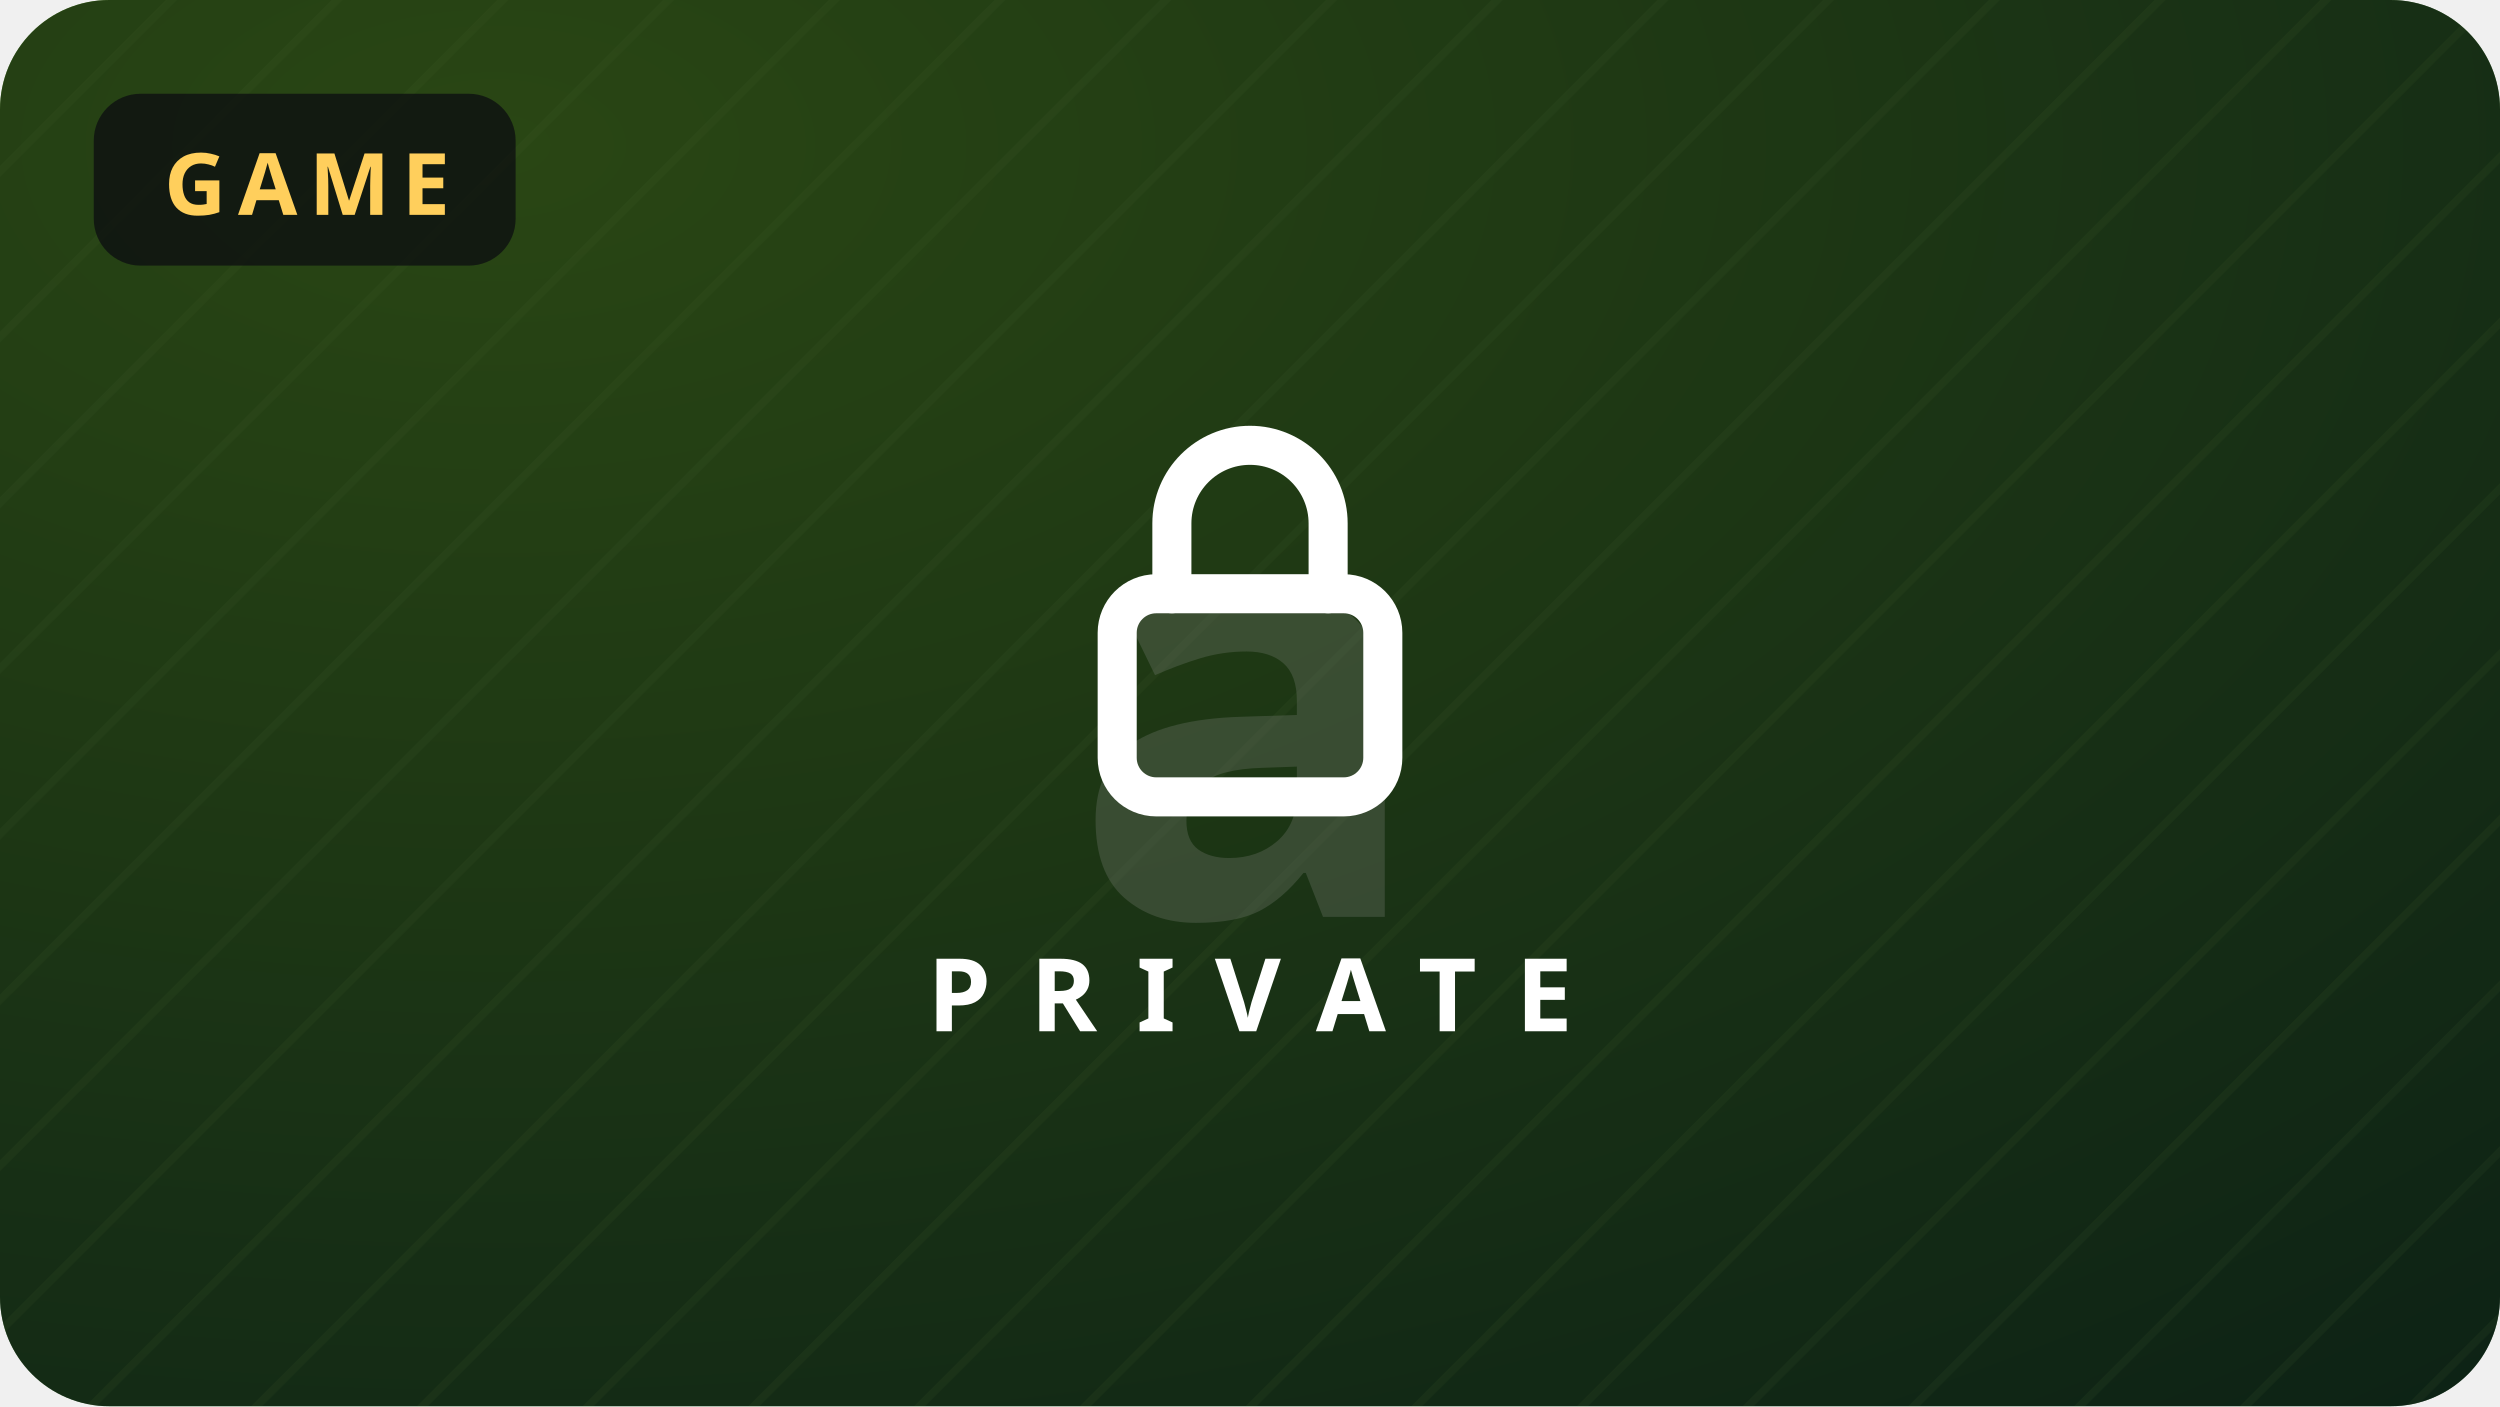
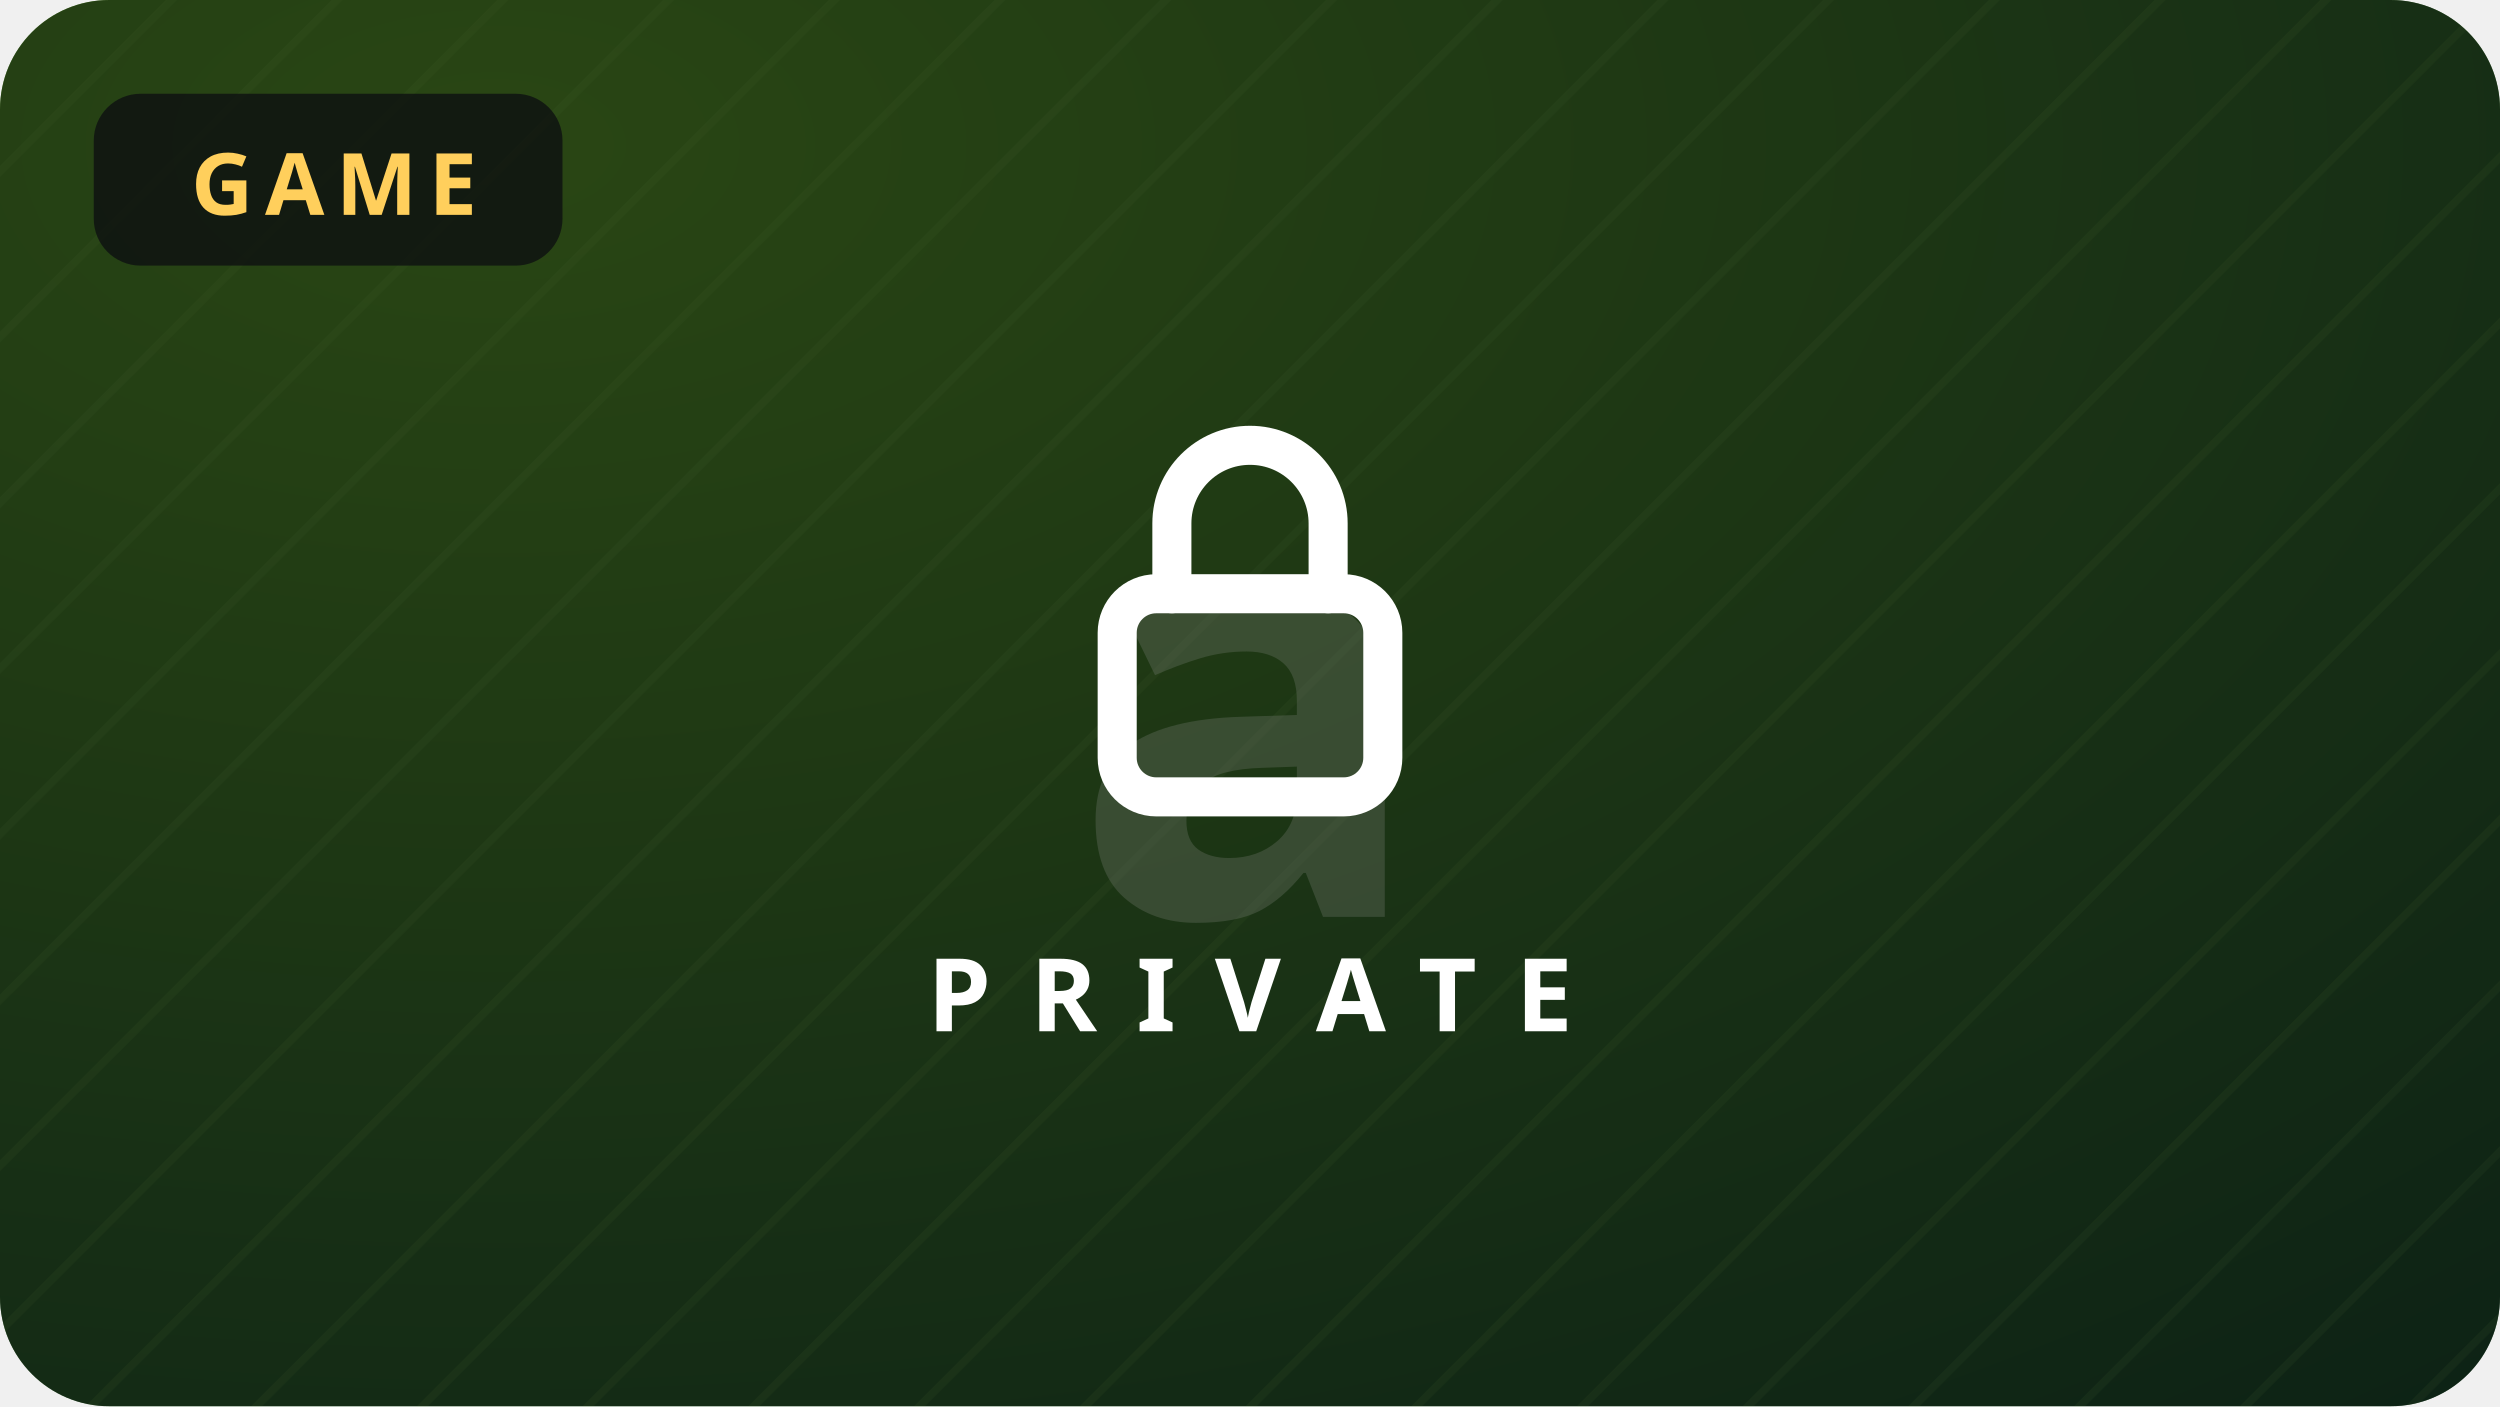
<svg xmlns="http://www.w3.org/2000/svg" width="320" height="180" viewBox="0 0 320 180">
  <defs>
    <clipPath id="c">
      <rect width="320" height="180" rx="14" />
    </clipPath>
  </defs>
  <g clip-path="url(#c)">
    <defs>
      <radialGradient id="tg" cx="20%" cy="10%" r="120%">
        <stop offset="0" stop-color="hsl(92,70%,34%)" />
        <stop offset="1" stop-color="hsl(132,55%,17%)" />
      </radialGradient>
      <pattern id="ts" width="15" height="15" patternUnits="userSpaceOnUse" patternTransform="rotate(45)">
        <rect width="1" height="15" fill="hsl(92,60%,60%)" opacity=".12" />
      </pattern>
    </defs>
    <rect width="320" height="180" fill="url(#tg)" />
    <rect width="320" height="180" fill="url(#ts)" />
    <text x="160" y="117.36" text-anchor="middle" font-family="'Hiragino Sans','Hiragino Kaku Gothic ProN','Noto Sans JP','Yu Gothic',sans-serif" font-size="76" font-weight="800" fill="hsl(92,80%,92%)" fill-opacity=".35">a</text>
    <rect width="320" height="180" fill="#08080e" opacity=".55" />
    <g transform="translate(160 78)" fill="none" stroke="#fff" stroke-width="5" stroke-linecap="round" stroke-linejoin="round">
      <rect x="-17" y="-2" width="34" height="26" rx="5" />
      <path d="M-10 -2v-9a10 10 0 0 1 20 0v9" />
    </g>
    <text x="160" y="132" text-anchor="middle" font-family="'Space Grotesk',Verdana,sans-serif" font-size="13" font-weight="700" letter-spacing="5" fill="#fff">PRIVATE</text>
-     <rect x="12" y="12" width="54" height="22" rx="6" fill="#0a0a10" fill-opacity=".72" />
-     <text x="21" y="27.5" font-family="'Space Grotesk',Verdana,sans-serif" font-size="11" font-weight="700" letter-spacing="1.5" fill="#ffcf5c">GAME</text>
+     <rect x="12" y="12" width="60" height="22" rx="6" fill="#0a0a10" fill-opacity=".72" />
+     <text x="42.75" y="27.5" text-anchor="middle" font-family="'Space Grotesk',Verdana,sans-serif" font-size="11" font-weight="700" letter-spacing="1.5" fill="#ffcf5c">GAME</text>
  </g>
</svg>
